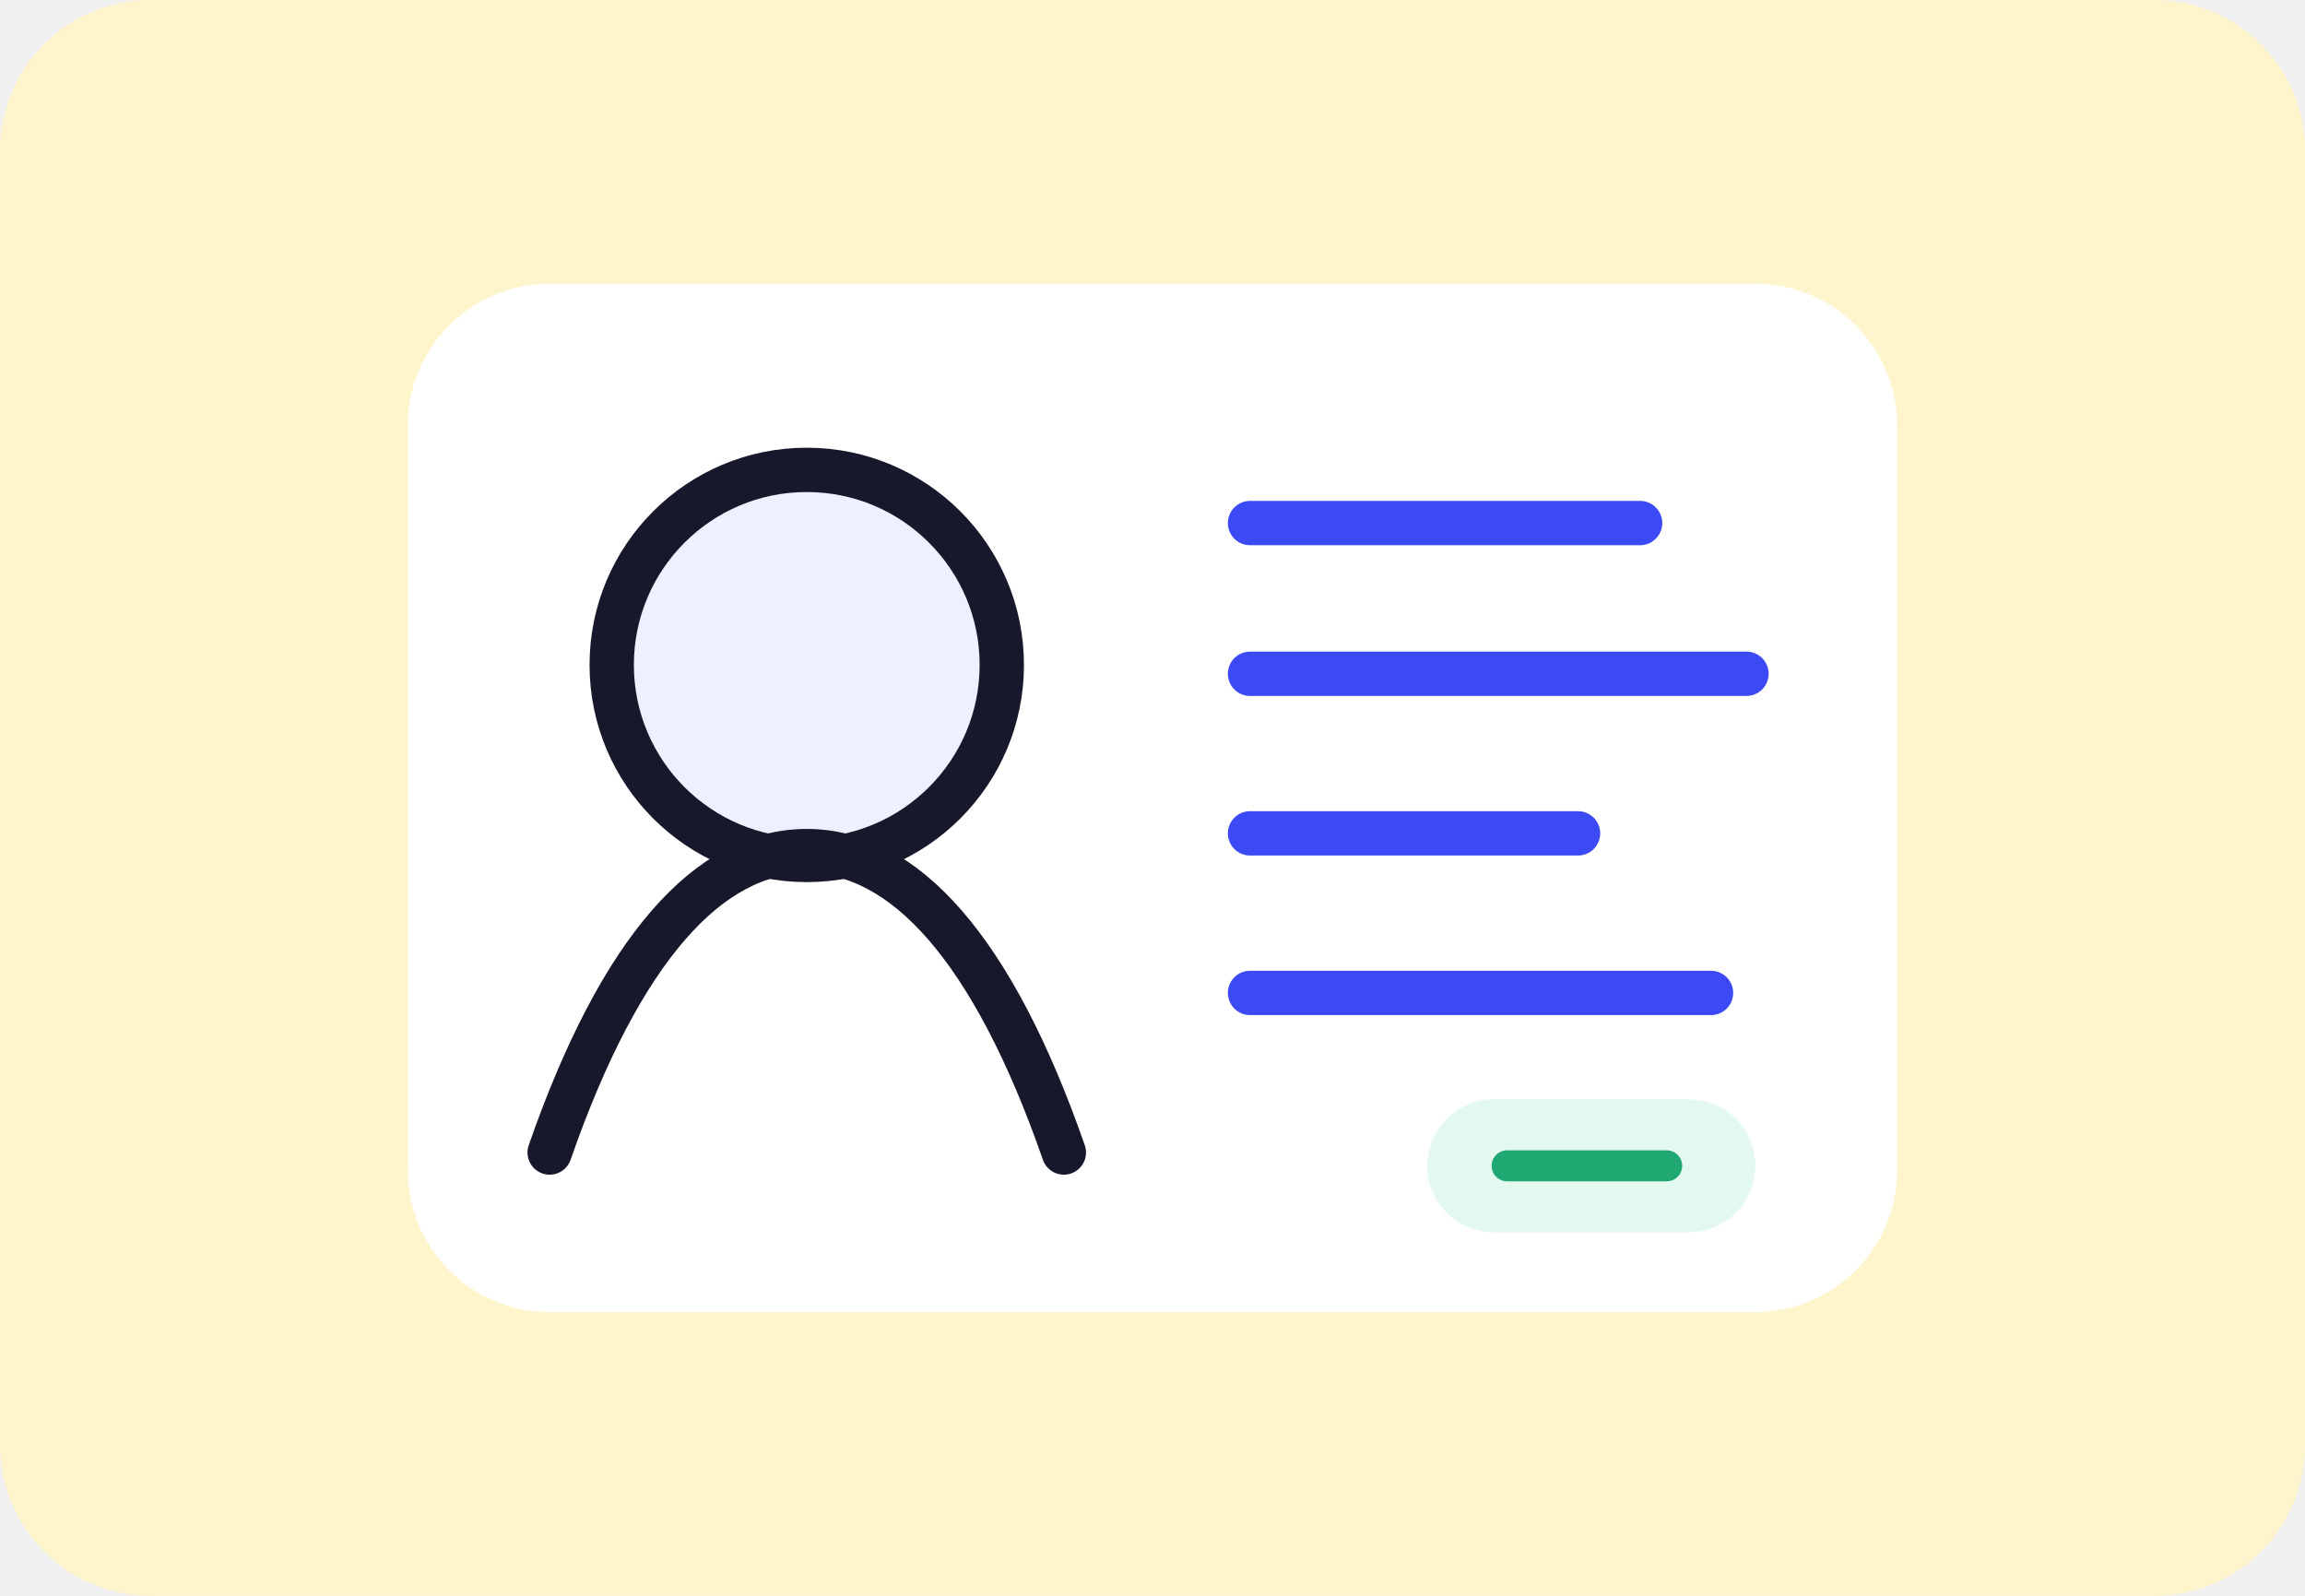
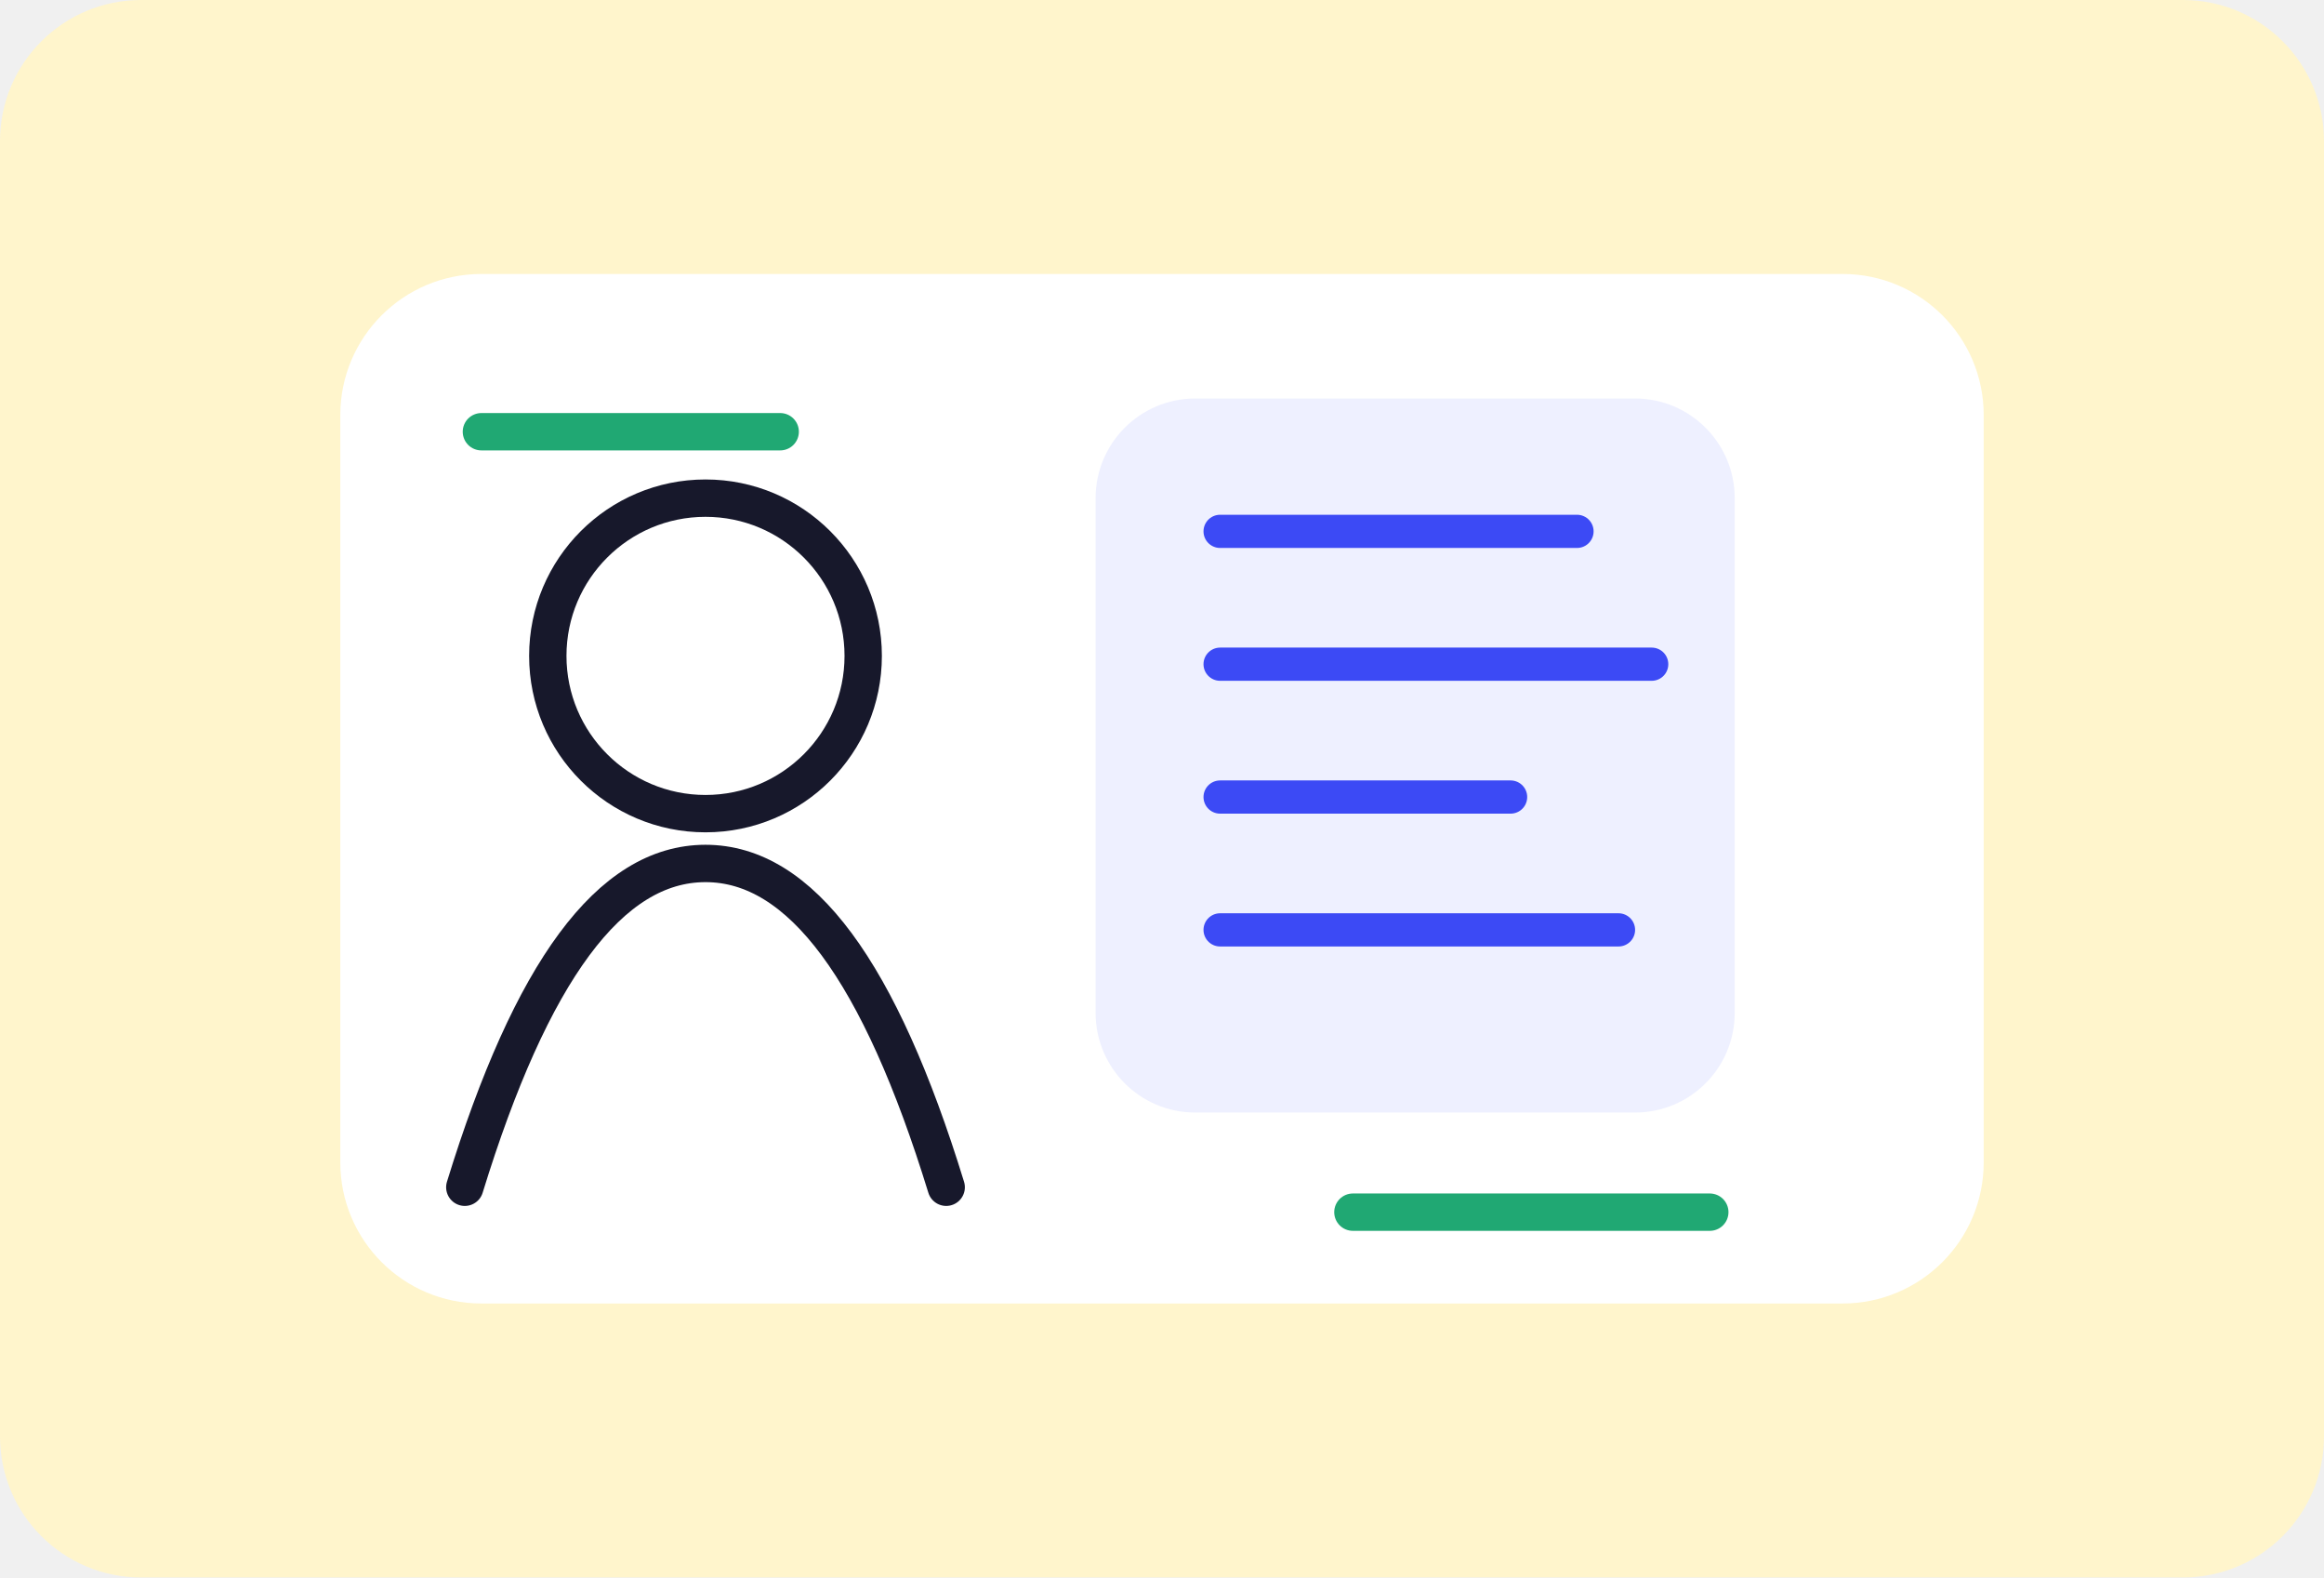
- <svg xmlns="http://www.w3.org/2000/svg" viewBox="0 0 520 360" role="img" aria-label="Personal profile card">
-   <rect width="520" height="360" rx="34" fill="#FFF5CC" />
-   <rect x="92" y="64" width="336" height="232" rx="32" fill="#fff" />
-   <circle cx="182" cy="150" r="44" fill="#EEF0FF" stroke="#17182B" stroke-width="10" />
-   <path d="M124 260c16-46 36-68 58-68s42 22 58 68" fill="none" stroke="#17182B" stroke-width="10" stroke-linecap="round" />
-   <path d="M282 118h88M282 152h112M282 188h74M282 224h104" stroke="#3C4AF5" stroke-width="10" stroke-linecap="round" />
-   <rect x="322" y="248" width="74" height="30" rx="15" fill="#E3F8EF" />
-   <path d="M340 263h36" stroke="#20A873" stroke-width="7" stroke-linecap="round" />
+ <svg xmlns="http://www.w3.org/2000/svg" viewBox="0 0 560 380" role="img" aria-label="Adult completing a profile card with a partner">
+   <rect width="560" height="380" rx="34" fill="#FFF5CC" />
+   <rect x="82" y="66" width="396" height="248" rx="34" fill="#fff" />
+   <rect x="264" y="96" width="154" height="172" rx="24" fill="#EEF0FF" />
+   <path d="M294 128h86M294 160h104M294 192h70M294 224h96" stroke="#3C4AF5" stroke-width="8" stroke-linecap="round" />
+   <g fill="none" stroke="#17182B" stroke-linecap="round" stroke-linejoin="round" stroke-width="9">
+     <circle cx="170" cy="158" r="38" />
+     <path d="M112 286c16-52 35-78 58-78s42 26 58 78" />
+   </g>
+   <path d="M116 104h72M326 292h86" stroke="#20A873" stroke-width="9" stroke-linecap="round" />
</svg>
